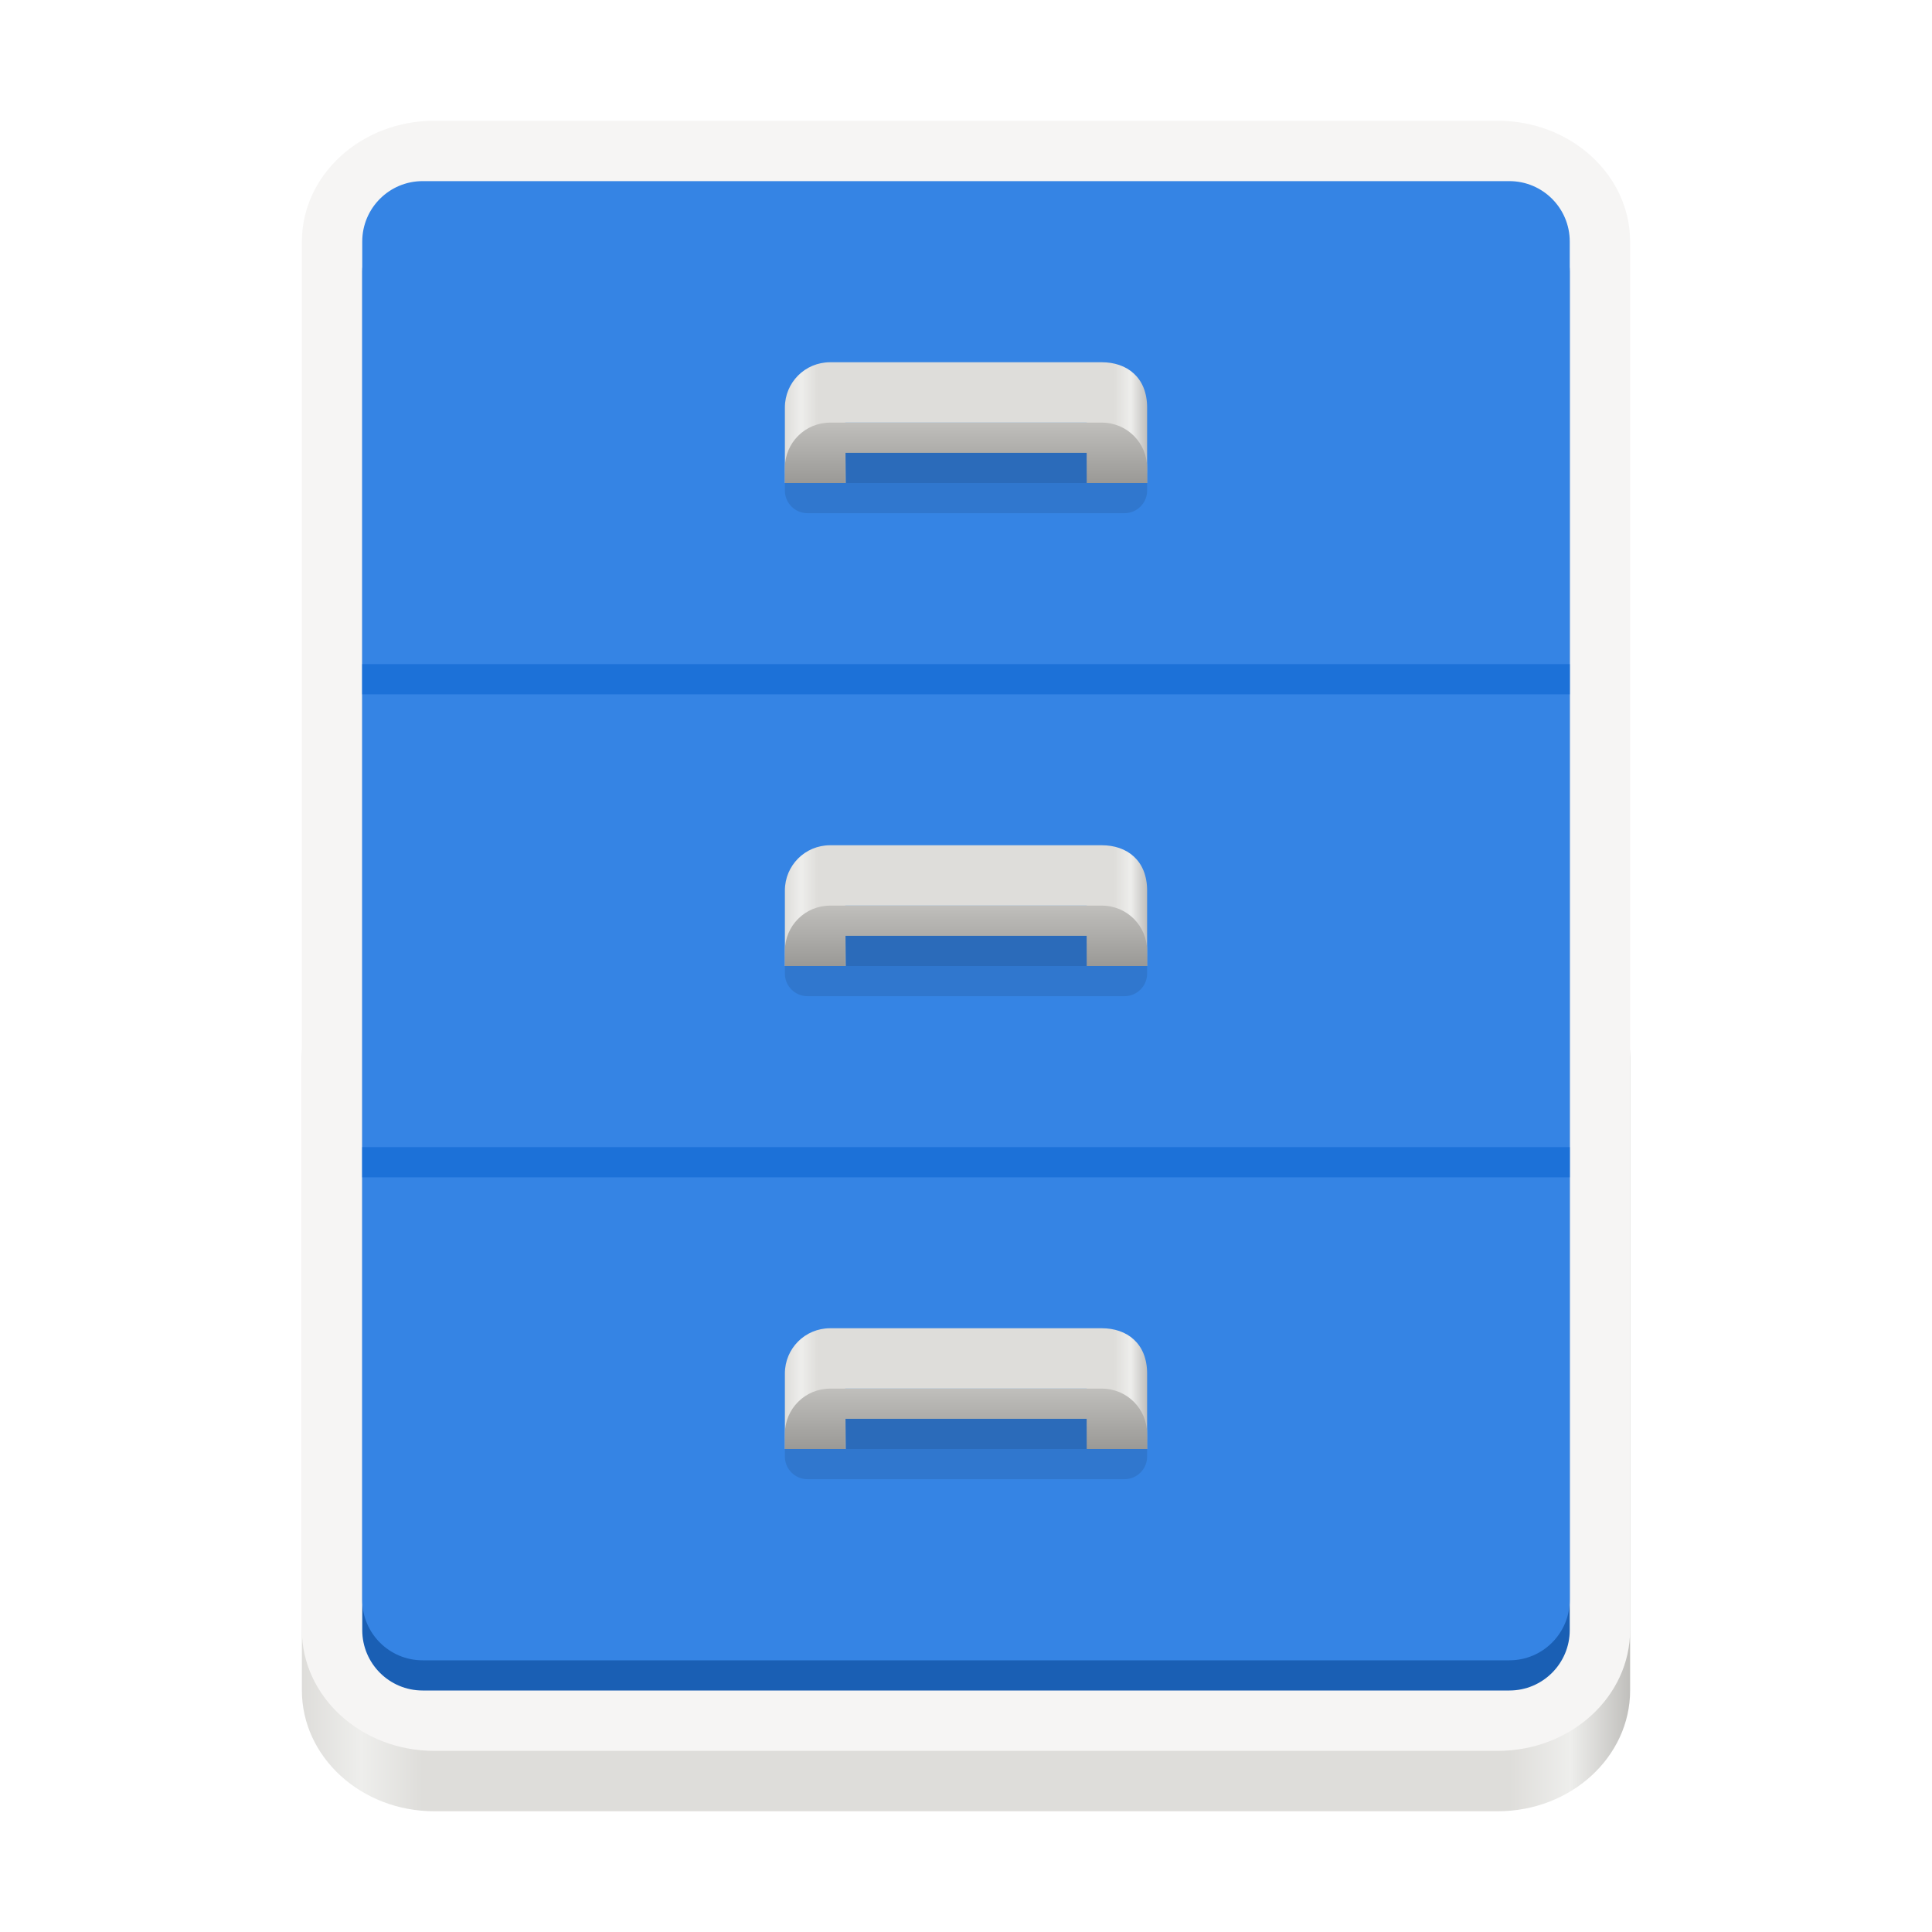
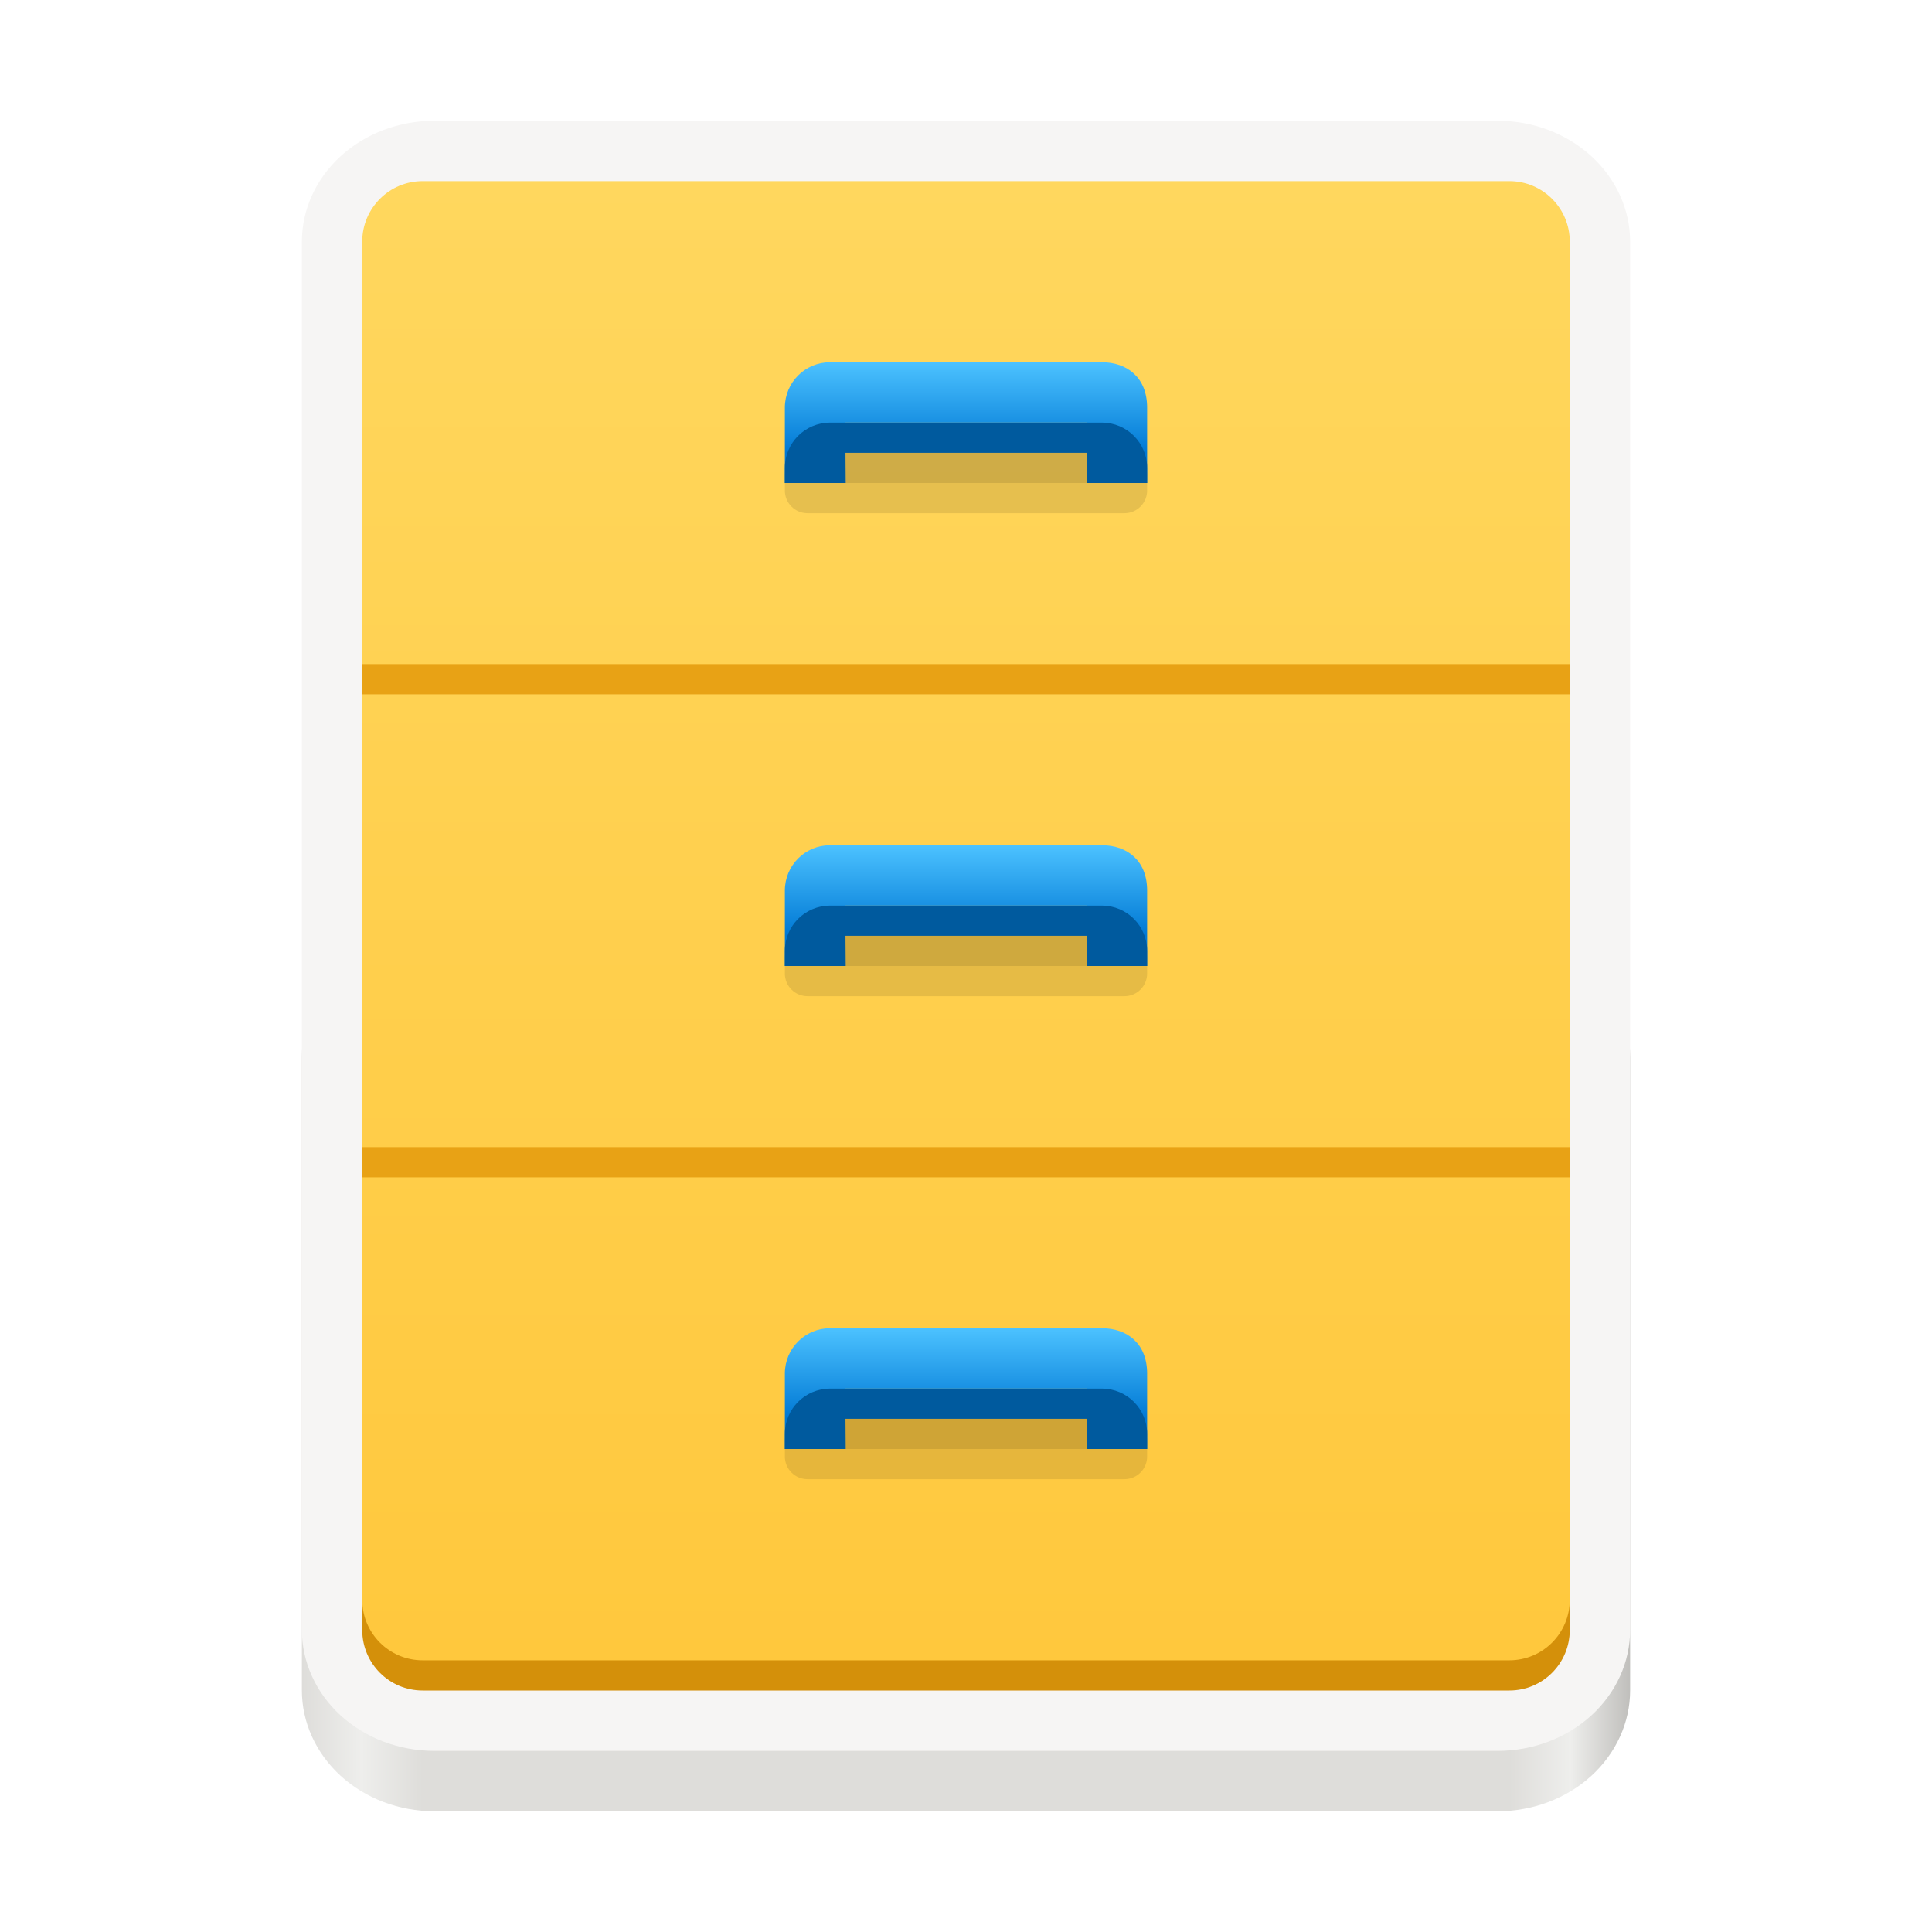
- <svg xmlns="http://www.w3.org/2000/svg" xmlns:xlink="http://www.w3.org/1999/xlink" viewBox="0 0 128 128" style="display:inline;enable-background:new" version="1.0" id="svg11300" height="128" width="128">
-   <defs id="defs3">
-     <linearGradient id="linearGradient1245">
-       <stop id="stop1241" offset="0" style="stop-color:#9a9996;stop-opacity:1" />
-       <stop id="stop1243" offset="1" style="stop-color:#c0bfbc;stop-opacity:1" />
+ <svg xmlns="http://www.w3.org/2000/svg" width="128" height="128" viewBox="0 0 128 128">
+   <defs>
+     <linearGradient id="linear-gradient-1" x1="20" y1="66" x2="108" y2="66" gradientUnits="userSpaceOnUse">
+       <stop offset="0" stop-color="#deddda" />
+       <stop offset="0.045" stop-color="#eeeeec" />
+       <stop offset="0.091" stop-color="#deddda" />
+       <stop offset="0.909" stop-color="#deddda" />
+       <stop offset="0.955" stop-color="#eeeeec" />
+       <stop offset="1" stop-color="#c0bfbc" />
    </linearGradient>
-     <linearGradient id="linearGradient1697">
-       <stop style="stop-color:#deddda;stop-opacity:1" offset="0" id="stop1685" />
-       <stop id="stop1687" offset="0.045" style="stop-color:#eeeeec;stop-opacity:1" />
-       <stop style="stop-color:#deddda;stop-opacity:1" offset="0.091" id="stop1689" />
-       <stop id="stop1691" offset="0.909" style="stop-color:#deddda;stop-opacity:1" />
-       <stop style="stop-color:#eeeeec;stop-opacity:1" offset="0.955" id="stop1693" />
-       <stop style="stop-color:#c0bfbc;stop-opacity:1" offset="1" id="stop1695" />
+     <linearGradient id="linear-gradient-2" x1="64" y1="12" x2="64" y2="110" gradientUnits="userSpaceOnUse">
+       <stop offset="0" stop-color="#ffd75e" />
+       <stop offset="1" stop-color="#ffc83d" />
    </linearGradient>
-     <linearGradient gradientUnits="userSpaceOnUse" y2="238" x2="108" y1="238" x1="20" id="linearGradient1049" xlink:href="#linearGradient1697" />
-     <linearGradient y2="238" x2="74" y1="238" x1="50" gradientTransform="translate(2,-22)" gradientUnits="userSpaceOnUse" id="linearGradient1185" xlink:href="#linearGradient1697" />
-     <linearGradient y2="200" x2="65" y1="204" x1="65" gradientUnits="userSpaceOnUse" id="linearGradient1348" xlink:href="#linearGradient1245" />
+     <linearGradient id="linear-gradient-3" x1="64" y1="24" x2="64" y2="30" gradientUnits="userSpaceOnUse">
+       <stop offset="0" stop-color="#4cc2ff" />
+       <stop offset="1" stop-color="#0078d4" />
+     </linearGradient>
+     <linearGradient id="linear-gradient-4" x1="64" y1="56" x2="64" y2="62" gradientUnits="userSpaceOnUse">
+       <stop offset="0" stop-color="#4cc2ff" />
+       <stop offset="1" stop-color="#0078d4" />
+     </linearGradient>
+     <linearGradient id="linear-gradient-5" x1="64" y1="88" x2="64" y2="94" gradientUnits="userSpaceOnUse">
+       <stop offset="0" stop-color="#4cc2ff" />
+       <stop offset="1" stop-color="#0078d4" />
+     </linearGradient>
  </defs>
-   <g transform="translate(0,-172)" style="display:inline" id="layer1">
-     <g style="display:inline" id="layer9">
-       <g transform="matrix(0.25,0,0,-0.25,-6,217)" id="g15447-1" />
+   <g id="layer1">
+     <g id="layer9">
      <g id="g1207">
-         <rect ry="8.018" rx="8.773" y="234" x="20" height="58" width="88" id="rect1041" style="opacity:1;vector-effect:none;fill:url(#linearGradient1049);fill-opacity:1;stroke:none;stroke-width:0.012px;stroke-linecap:butt;stroke-linejoin:miter;stroke-miterlimit:4;stroke-dasharray:none;stroke-dashoffset:0;stroke-opacity:1;marker:none;marker-start:none;marker-mid:none;marker-end:none;paint-order:normal" />
-         <rect style="opacity:1;vector-effect:none;fill:#f6f5f4;fill-opacity:1;stroke:none;stroke-width:0.012px;stroke-linecap:butt;stroke-linejoin:miter;stroke-miterlimit:4;stroke-dasharray:none;stroke-dashoffset:0;stroke-opacity:1;marker:none;marker-start:none;marker-mid:none;marker-end:none;paint-order:normal" id="rect15435-6" width="88" height="108" x="20" y="180" rx="8.773" ry="8.018" />
-         <rect ry="4.002" rx="4" y="186" x="24" height="98" width="80" id="rect1167" style="display:inline;opacity:1;vector-effect:none;fill:#1a5fb4;fill-opacity:1;stroke:none;stroke-width:0.012px;stroke-linecap:butt;stroke-linejoin:miter;stroke-miterlimit:4;stroke-dasharray:none;stroke-dashoffset:0;stroke-opacity:1;marker:none;marker-start:none;marker-mid:none;marker-end:none;paint-order:normal;enable-background:new" />
-         <rect style="display:inline;opacity:1;vector-effect:none;fill:#3584e4;fill-opacity:1;stroke:none;stroke-width:0.012px;stroke-linecap:butt;stroke-linejoin:miter;stroke-miterlimit:4;stroke-dasharray:none;stroke-dashoffset:0;stroke-opacity:1;marker:none;marker-start:none;marker-mid:none;marker-end:none;paint-order:normal;enable-background:new" id="rect15441-8" width="80" height="98" x="24" y="184" rx="4" ry="4.002" />
-         <rect style="display:inline;opacity:1;vector-effect:none;fill:#1c71d8;fill-opacity:1;stroke:none;stroke-width:0.012px;stroke-linecap:butt;stroke-linejoin:miter;stroke-miterlimit:4;stroke-dasharray:none;stroke-dashoffset:0;stroke-opacity:1;marker:none;marker-start:none;marker-mid:none;marker-end:none;paint-order:normal;enable-background:new" id="rect15443-6" width="80" height="2" x="24" y="216" rx="0" ry="0" />
-         <rect style="display:inline;opacity:1;vector-effect:none;fill:#1c71d8;fill-opacity:1;stroke:none;stroke-width:0.012px;stroke-linecap:butt;stroke-linejoin:miter;stroke-miterlimit:4;stroke-dasharray:none;stroke-dashoffset:0;stroke-opacity:1;marker:none;marker-start:none;marker-mid:none;marker-end:none;paint-order:normal;enable-background:new" id="rect15461-2" width="80" height="2" x="24" y="248" rx="0" ry="0" />
+         <path id="rect1041" d="M28.773 62 L99.227 62 C101.554 62 103.785 62.845 105.431 64.348 C107.076 65.852 108 67.891 108 70.018 L108 111.982 C108 114.109 107.076 116.148 105.431 117.652 C103.785 119.155 101.554 120 99.227 120 L28.773 120 C26.446 120 24.215 119.155 22.569 117.652 C20.924 116.148 20 114.109 20 111.982 L20 70.018 C20 67.891 20.924 65.852 22.569 64.348 C24.215 62.845 26.446 62 28.773 62 Z" fill="url(#linear-gradient-1)" />
+         <path id="rect15435-6" d="M28.773 8 L99.227 8 C101.554 8 103.785 8.845 105.431 10.348 C107.076 11.852 108 13.891 108 16.018 L108 107.982 C108 110.109 107.076 112.148 105.431 113.652 C103.785 115.155 101.554 116 99.227 116 L28.773 116 C26.446 116 24.215 115.155 22.569 113.652 C20.924 112.148 20 110.109 20 107.982 L20 16.018 C20 13.891 20.924 11.852 22.569 10.348 C24.215 8.845 26.446 8 28.773 8 Z" fill="#f6f5f4" />
+         <path id="rect1167" d="M28 14 L100 14 C102.209 14 104 15.792 104 18.002 L104 107.998 C104 110.208 102.209 112 100 112 L28 112 C25.791 112 24 110.208 24 107.998 L24 18.002 C24 15.792 25.791 14 28 14 Z" fill="#d4900a" />
+         <path id="rect15441-8" d="M28 12 L100 12 C102.209 12 104 13.792 104 16.002 L104 105.998 C104 108.208 102.209 110 100 110 L28 110 C25.791 110 24 108.208 24 105.998 L24 16.002 C24 13.792 25.791 12 28 12 Z" fill="url(#linear-gradient-2)" />
+         <path id="rect15443-6" d="M24 44 L104 44 L104 46 L24 46 Z" fill="#e8a215" />
+         <path id="rect15461-2" d="M24 76 L104 76 L104 78 L24 78 Z" fill="#e8a215" />
        <g id="g1088">
-           <path id="path26035" d="m 55,196 h 18 c 1.662,0 3,1 3,3 v 5 H 72.031 L 72,200 H 56 l 0.031,4 H 52 v -5 c 0,-1.662 1.338,-3 3,-3 z" style="opacity:1;vector-effect:none;fill:url(#linearGradient1185);fill-opacity:1;stroke:none;stroke-width:0.012px;stroke-linecap:butt;stroke-linejoin:miter;stroke-miterlimit:4;stroke-dasharray:none;stroke-dashoffset:0;stroke-opacity:1;marker:none;marker-start:none;marker-mid:none;marker-end:none;paint-order:normal" />
-           <rect style="opacity:0.1;fill:#000000;fill-opacity:1;stroke:none;stroke-width:4;stroke-linecap:butt;stroke-linejoin:miter;stroke-miterlimit:4;stroke-dasharray:none;stroke-dashoffset:0;stroke-opacity:1" id="rect1059" width="24" height="4" x="52" y="202" ry="1.5" />
-           <path style="opacity:1;fill:url(#linearGradient1348);fill-opacity:1;stroke:none;stroke-width:4;stroke-linecap:butt;stroke-linejoin:miter;stroke-miterlimit:4;stroke-dasharray:none;stroke-dashoffset:0;stroke-opacity:1" d="m 55,200 c -1.662,0 -3,1.338 -3,3 v 1 h 4 v -2 h 16 v 2 h 4 v -1 c 0,-1.662 -1.338,-3 -3,-3 z" id="rect1061" />
-           <rect y="202" x="56" height="2" width="16" id="rect1189" style="opacity:0.1;fill:#000000;fill-opacity:1;stroke:none;stroke-width:4;stroke-linecap:butt;stroke-linejoin:miter;stroke-miterlimit:4;stroke-dasharray:none;stroke-dashoffset:0;stroke-opacity:1" />
+           <path id="path26035" d="M55 24 L73 24 C74.662 24 76 25 76 27 L76 32 L72.031 32 L72 28 L56 28 L56.031 32 L52 32 L52 27 C52 25.338 53.338 24 55 24 Z" fill="url(#linear-gradient-3)" />
+           <path id="rect1059" d="M53.5 30 L74.5 30 C75.328 30 76 30.672 76 31.5 L76 32.5 C76 33.328 75.328 34 74.5 34 L53.5 34 C52.672 34 52 33.328 52 32.5 L52 31.5 C52 30.672 52.672 30 53.5 30 Z" fill="#000000" opacity="0.1" />
+           <path id="rect1061" d="M55 28 C53.338 28 52 29.338 52 31 L52 32 L56 32 L56 30 L72 30 L72 32 L76 32 L76 31 C76 29.338 74.662 28 73 28 Z" fill="#005a9e" />
+           <path id="rect1189" d="M56 30 L72 30 L72 32 L56 32 Z" fill="#000000" opacity="0.1" />
        </g>
-         <use x="0" y="0" xlink:href="#g1088" id="use1090" transform="translate(0,32)" width="100%" height="100%" />
-         <use height="100%" width="100%" transform="translate(0,64)" id="use1092" xlink:href="#g1088" y="0" x="0" />
+         <g id="use1090">
+           <g>
+             <path d="M55 56 L73 56 C74.662 56 76 57 76 59 L76 64 L72.031 64 L72 60 L56 60 L56.031 64 L52 64 L52 59 C52 57.338 53.338 56 55 56 Z" fill="url(#linear-gradient-4)" />
+             <path d="M53.5 62 L74.5 62 C75.328 62 76 62.672 76 63.5 L76 64.5 C76 65.328 75.328 66 74.5 66 L53.5 66 C52.672 66 52 65.328 52 64.5 L52 63.5 C52 62.672 52.672 62 53.5 62 Z" fill="#000000" opacity="0.1" />
+             <path d="M55 60 C53.338 60 52 61.338 52 63 L52 64 L56 64 L56 62 L72 62 L72 64 L76 64 L76 63 C76 61.338 74.662 60 73 60 Z" fill="#005a9e" />
+             <path d="M56 62 L72 62 L72 64 L56 64 Z" fill="#000000" opacity="0.1" />
+           </g>
+         </g>
+         <g id="use1092">
+           <g>
+             <path d="M55 88 L73 88 C74.662 88 76 89 76 91 L76 96 L72.031 96 L72 92 L56 92 L56.031 96 L52 96 L52 91 C52 89.338 53.338 88 55 88 Z" fill="url(#linear-gradient-5)" />
+             <path d="M53.5 94 L74.5 94 C75.328 94 76 94.672 76 95.5 L76 96.5 C76 97.328 75.328 98 74.5 98 L53.5 98 C52.672 98 52 97.328 52 96.5 L52 95.5 C52 94.672 52.672 94 53.5 94 Z" fill="#000000" opacity="0.1" />
+             <path d="M55 92 C53.338 92 52 93.338 52 95 L52 96 L56 96 L56 94 L72 94 L72 96 L76 96 L76 95 C76 93.338 74.662 92 73 92 Z" fill="#005a9e" />
+             <path d="M56 94 L72 94 L72 96 L56 96 Z" fill="#000000" opacity="0.1" />
+           </g>
+         </g>
      </g>
    </g>
  </g>
</svg>
